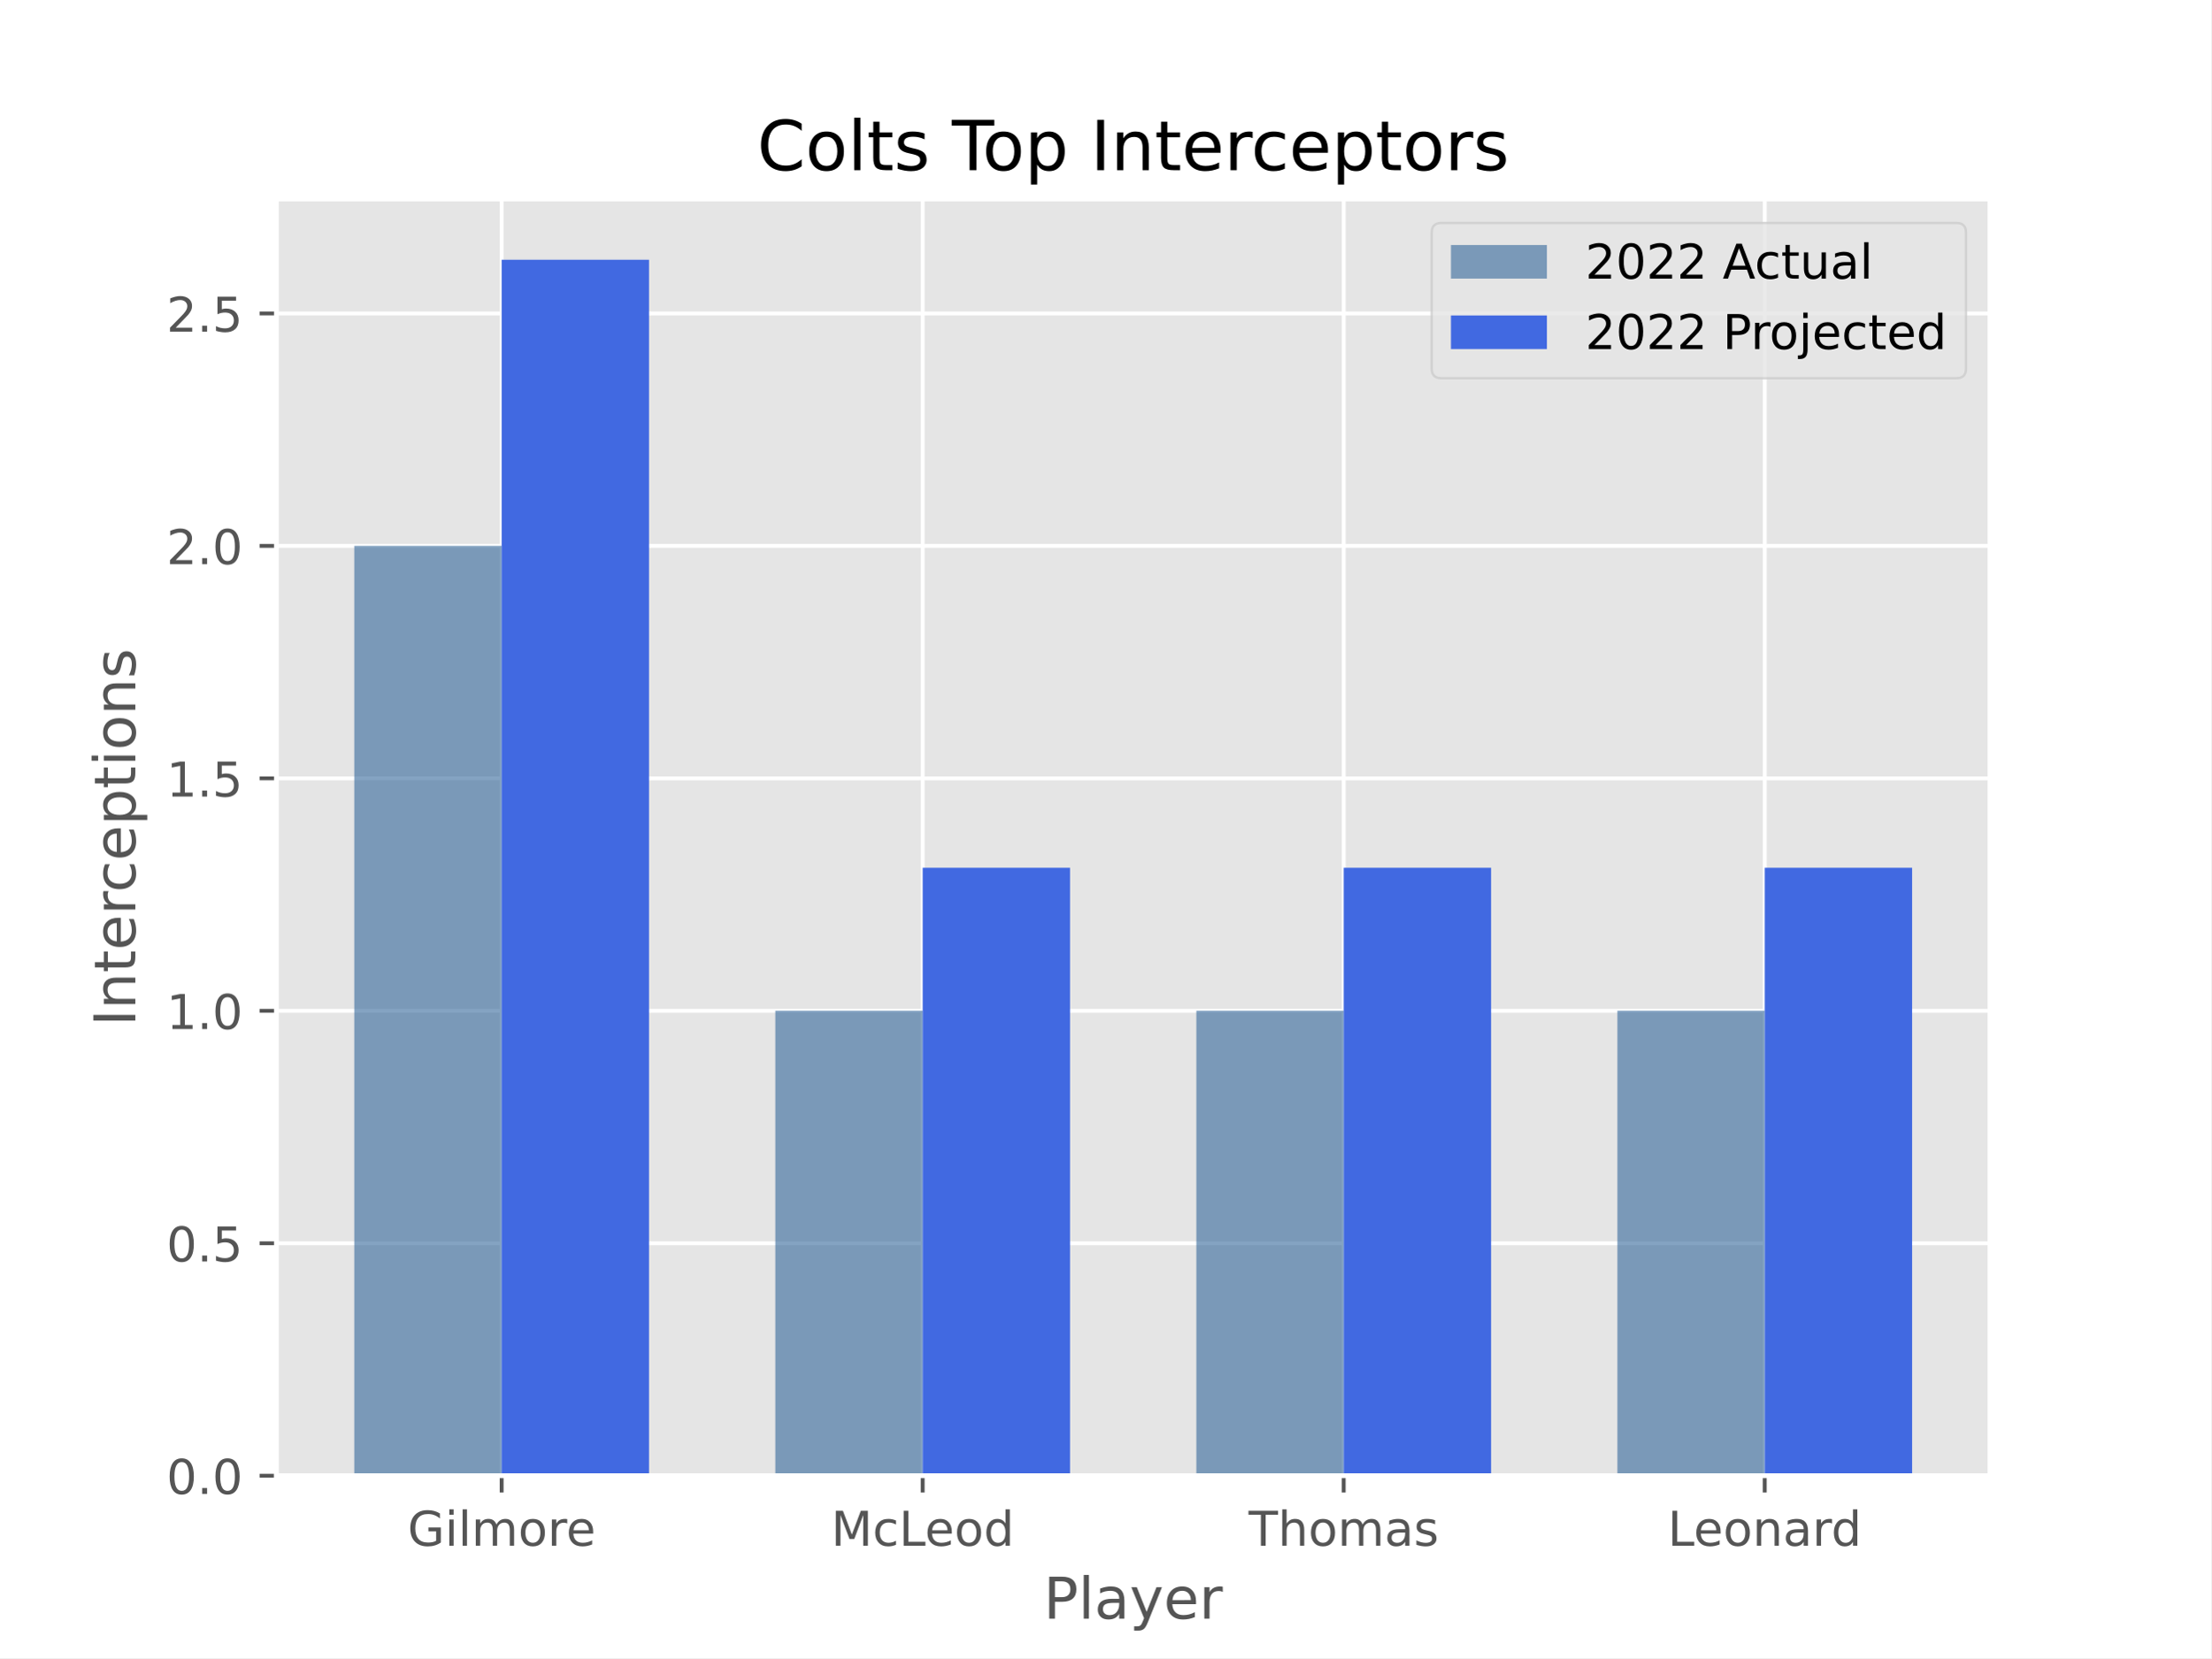
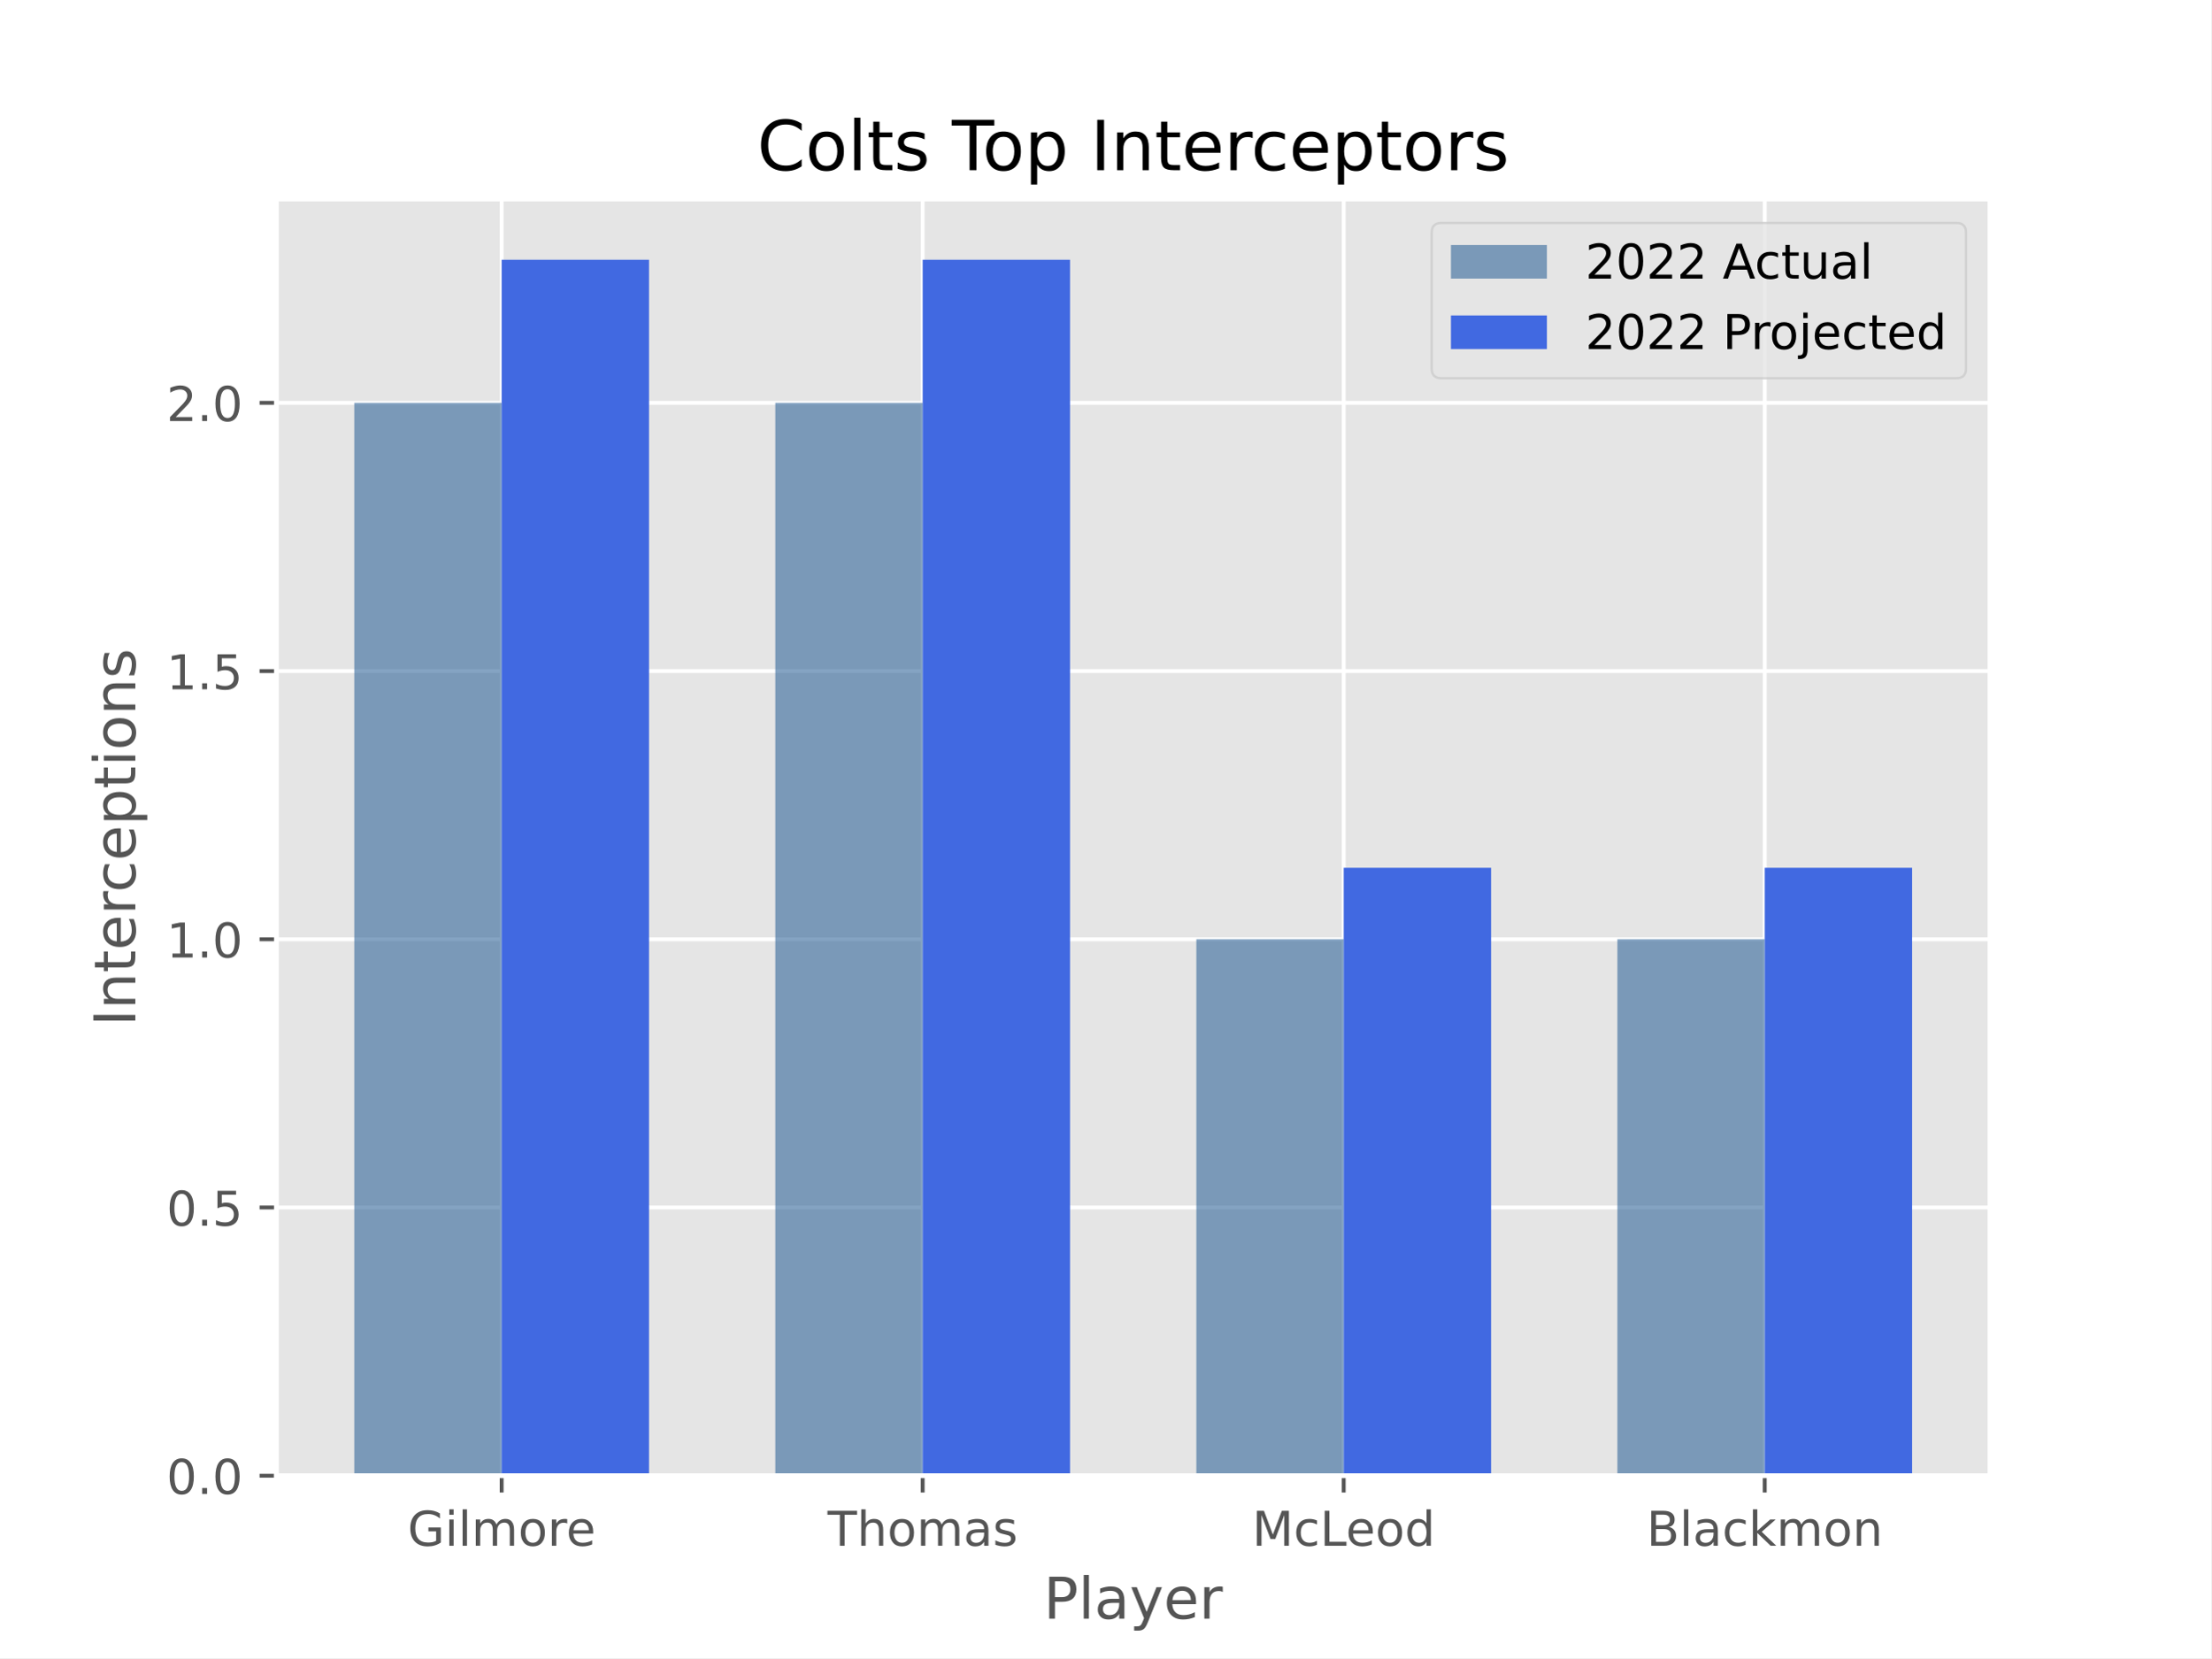
<svg xmlns="http://www.w3.org/2000/svg" xmlns:xlink="http://www.w3.org/1999/xlink" width="460.8pt" height="345.6pt" viewBox="0 0 460.8 345.6" version="1.1">
  <defs>
    <style type="text/css">*{stroke-linejoin: round; stroke-linecap: butt}</style>
  </defs>
  <g id="figure_1">
    <g id="patch_1">
      <path d="M 0 345.6  L 460.8 345.6  L 460.8 0  L 0 0  z " style="fill: #ffffff" />
    </g>
    <g id="axes_1">
      <g id="patch_2">
        <path d="M 57.6 307.584  L 414.72 307.584  L 414.72 41.472  L 57.6 41.472  z " style="fill: #e5e5e5" />
      </g>
      <g id="matplotlib.axis_1">
        <g id="xtick_1">
          <g id="line2d_1">
-             <path d="M 104.543 307.584  L 104.543 41.472  " clip-path="url(#p2efad06b96)" style="fill: none; stroke: #ffffff; stroke-width: 0.8; stroke-linecap: square" />
+             <path d="M 104.543 307.584  L 104.543 41.472  " clip-path="url(#p5dd886146f)" style="fill: none; stroke: #ffffff; stroke-width: 0.8; stroke-linecap: square" />
          </g>
          <g id="line2d_2">
            <defs>
-               <path id="ma1d57f09ca" d="M 0 0  L 0 3.5  " style="stroke: #555555; stroke-width: 0.8" />
-             </defs>
-             <g>
-               <use xlink:href="#ma1d57f09ca" x="104.543" y="307.584" style="fill: #555555; stroke: #555555; stroke-width: 0.8" />
+               <path id="md50da4acad" d="M 0 0  L 0 3.5  " style="stroke: #555555; stroke-width: 0.8" />
+             </defs>
+             <g>
+               <use xlink:href="#md50da4acad" x="104.543" y="307.584" style="fill: #555555; stroke: #555555; stroke-width: 0.8" />
            </g>
          </g>
          <g id="text_1">
            <g style="fill: #555555" transform="translate(84.94173 322.1824) scale(0.1 -0.1)">
              <defs>
                <path id="DejaVuSans-47" d="M 3809 666  L 3809 1919  L 2778 1919  L 2778 2438  L 4434 2438  L 4434 434  Q 4069 175 3628 42  Q 3188 -91 2688 -91  Q 1594 -91 976 548  Q 359 1188 359 2328  Q 359 3472 976 4111  Q 1594 4750 2688 4750  Q 3144 4750 3555 4637  Q 3966 4525 4313 4306  L 4313 3634  Q 3963 3931 3569 4081  Q 3175 4231 2741 4231  Q 1884 4231 1454 3753  Q 1025 3275 1025 2328  Q 1025 1384 1454 906  Q 1884 428 2741 428  Q 3075 428 3337 486  Q 3600 544 3809 666  z " transform="scale(0.015625)" />
                <path id="DejaVuSans-69" d="M 603 3500  L 1178 3500  L 1178 0  L 603 0  L 603 3500  z M 603 4863  L 1178 4863  L 1178 4134  L 603 4134  L 603 4863  z " transform="scale(0.015625)" />
                <path id="DejaVuSans-6c" d="M 603 4863  L 1178 4863  L 1178 0  L 603 0  L 603 4863  z " transform="scale(0.015625)" />
                <path id="DejaVuSans-6d" d="M 3328 2828  Q 3544 3216 3844 3400  Q 4144 3584 4550 3584  Q 5097 3584 5394 3201  Q 5691 2819 5691 2113  L 5691 0  L 5113 0  L 5113 2094  Q 5113 2597 4934 2840  Q 4756 3084 4391 3084  Q 3944 3084 3684 2787  Q 3425 2491 3425 1978  L 3425 0  L 2847 0  L 2847 2094  Q 2847 2600 2669 2842  Q 2491 3084 2119 3084  Q 1678 3084 1418 2786  Q 1159 2488 1159 1978  L 1159 0  L 581 0  L 581 3500  L 1159 3500  L 1159 2956  Q 1356 3278 1631 3431  Q 1906 3584 2284 3584  Q 2666 3584 2933 3390  Q 3200 3197 3328 2828  z " transform="scale(0.015625)" />
                <path id="DejaVuSans-6f" d="M 1959 3097  Q 1497 3097 1228 2736  Q 959 2375 959 1747  Q 959 1119 1226 758  Q 1494 397 1959 397  Q 2419 397 2687 759  Q 2956 1122 2956 1747  Q 2956 2369 2687 2733  Q 2419 3097 1959 3097  z M 1959 3584  Q 2709 3584 3137 3096  Q 3566 2609 3566 1747  Q 3566 888 3137 398  Q 2709 -91 1959 -91  Q 1206 -91 779 398  Q 353 888 353 1747  Q 353 2609 779 3096  Q 1206 3584 1959 3584  z " transform="scale(0.015625)" />
                <path id="DejaVuSans-72" d="M 2631 2963  Q 2534 3019 2420 3045  Q 2306 3072 2169 3072  Q 1681 3072 1420 2755  Q 1159 2438 1159 1844  L 1159 0  L 581 0  L 581 3500  L 1159 3500  L 1159 2956  Q 1341 3275 1631 3429  Q 1922 3584 2338 3584  Q 2397 3584 2469 3576  Q 2541 3569 2628 3553  L 2631 2963  z " transform="scale(0.015625)" />
                <path id="DejaVuSans-65" d="M 3597 1894  L 3597 1613  L 953 1613  Q 991 1019 1311 708  Q 1631 397 2203 397  Q 2534 397 2845 478  Q 3156 559 3463 722  L 3463 178  Q 3153 47 2828 -22  Q 2503 -91 2169 -91  Q 1331 -91 842 396  Q 353 884 353 1716  Q 353 2575 817 3079  Q 1281 3584 2069 3584  Q 2775 3584 3186 3129  Q 3597 2675 3597 1894  z M 3022 2063  Q 3016 2534 2758 2815  Q 2500 3097 2075 3097  Q 1594 3097 1305 2825  Q 1016 2553 972 2059  L 3022 2063  z " transform="scale(0.015625)" />
              </defs>
              <use xlink:href="#DejaVuSans-47" />
              <use xlink:href="#DejaVuSans-69" x="77.49" />
              <use xlink:href="#DejaVuSans-6c" x="105.273" />
              <use xlink:href="#DejaVuSans-6d" x="133.057" />
              <use xlink:href="#DejaVuSans-6f" x="230.469" />
              <use xlink:href="#DejaVuSans-72" x="291.65" />
              <use xlink:href="#DejaVuSans-65" x="330.514" />
            </g>
          </g>
        </g>
        <g id="xtick_2">
          <g id="line2d_3">
-             <path d="M 192.288 307.584  L 192.288 41.472  " clip-path="url(#p2efad06b96)" style="fill: none; stroke: #ffffff; stroke-width: 0.8; stroke-linecap: square" />
+             <path d="M 192.288 307.584  L 192.288 41.472  " clip-path="url(#p5dd886146f)" style="fill: none; stroke: #ffffff; stroke-width: 0.8; stroke-linecap: square" />
          </g>
          <g id="line2d_4">
            <g>
-               <use xlink:href="#ma1d57f09ca" x="192.288" y="307.584" style="fill: #555555; stroke: #555555; stroke-width: 0.8" />
+               <use xlink:href="#md50da4acad" x="192.288" y="307.584" style="fill: #555555; stroke: #555555; stroke-width: 0.8" />
            </g>
          </g>
          <g id="text_2">
-             <g style="fill: #555555" transform="translate(173.2159 322.1824) scale(0.1 -0.1)">
+             <g style="fill: #555555" transform="translate(172.4667 322.1824) scale(0.1 -0.1)">
+               <defs>
+                 <path id="DejaVuSans-54" d="M -19 4666  L 3928 4666  L 3928 4134  L 2272 4134  L 2272 0  L 1638 0  L 1638 4134  L -19 4134  L -19 4666  z " transform="scale(0.015625)" />
+                 <path id="DejaVuSans-68" d="M 3513 2113  L 3513 0  L 2938 0  L 2938 2094  Q 2938 2591 2744 2837  Q 2550 3084 2163 3084  Q 1697 3084 1428 2787  Q 1159 2491 1159 1978  L 1159 0  L 581 0  L 581 4863  L 1159 4863  L 1159 2956  Q 1366 3272 1645 3428  Q 1925 3584 2291 3584  Q 2894 3584 3203 3211  Q 3513 2838 3513 2113  z " transform="scale(0.015625)" />
+                 <path id="DejaVuSans-61" d="M 2194 1759  Q 1497 1759 1228 1600  Q 959 1441 959 1056  Q 959 750 1161 570  Q 1363 391 1709 391  Q 2188 391 2477 730  Q 2766 1069 2766 1631  L 2766 1759  L 2194 1759  z M 3341 1997  L 3341 0  L 2766 0  L 2766 531  Q 2569 213 2275 61  Q 1981 -91 1556 -91  Q 1019 -91 701 211  Q 384 513 384 1019  Q 384 1609 779 1909  Q 1175 2209 1959 2209  L 2766 2209  L 2766 2266  Q 2766 2663 2505 2880  Q 2244 3097 1772 3097  Q 1472 3097 1187 3025  Q 903 2953 641 2809  L 641 3341  Q 956 3463 1253 3523  Q 1550 3584 1831 3584  Q 2591 3584 2966 3190  Q 3341 2797 3341 1997  z " transform="scale(0.015625)" />
+                 <path id="DejaVuSans-73" d="M 2834 3397  L 2834 2853  Q 2591 2978 2328 3040  Q 2066 3103 1784 3103  Q 1356 3103 1142 2972  Q 928 2841 928 2578  Q 928 2378 1081 2264  Q 1234 2150 1697 2047  L 1894 2003  Q 2506 1872 2764 1633  Q 3022 1394 3022 966  Q 3022 478 2636 193  Q 2250 -91 1575 -91  Q 1294 -91 989 -36  Q 684 19 347 128  L 347 722  Q 666 556 975 473  Q 1284 391 1588 391  Q 1994 391 2212 530  Q 2431 669 2431 922  Q 2431 1156 2273 1281  Q 2116 1406 1581 1522  L 1381 1569  Q 847 1681 609 1914  Q 372 2147 372 2553  Q 372 3047 722 3315  Q 1072 3584 1716 3584  Q 2034 3584 2315 3537  Q 2597 3491 2834 3397  z " transform="scale(0.015625)" />
+               </defs>
+               <use xlink:href="#DejaVuSans-54" />
+               <use xlink:href="#DejaVuSans-68" x="61.084" />
+               <use xlink:href="#DejaVuSans-6f" x="124.463" />
+               <use xlink:href="#DejaVuSans-6d" x="185.645" />
+               <use xlink:href="#DejaVuSans-61" x="283.057" />
+               <use xlink:href="#DejaVuSans-73" x="344.336" />
+             </g>
+           </g>
+         </g>
+         <g id="xtick_3">
+           <g id="line2d_5">
+             <path d="M 280.032 307.584  L 280.032 41.472  " clip-path="url(#p5dd886146f)" style="fill: none; stroke: #ffffff; stroke-width: 0.8; stroke-linecap: square" />
+           </g>
+           <g id="line2d_6">
+             <g>
+               <use xlink:href="#md50da4acad" x="280.032" y="307.584" style="fill: #555555; stroke: #555555; stroke-width: 0.8" />
+             </g>
+           </g>
+           <g id="text_3">
+             <g style="fill: #555555" transform="translate(260.9604 322.1824) scale(0.1 -0.1)">
              <defs>
                <path id="DejaVuSans-4d" d="M 628 4666  L 1569 4666  L 2759 1491  L 3956 4666  L 4897 4666  L 4897 0  L 4281 0  L 4281 4097  L 3078 897  L 2444 897  L 1241 4097  L 1241 0  L 628 0  L 628 4666  z " transform="scale(0.015625)" />
                <path id="DejaVuSans-63" d="M 3122 3366  L 3122 2828  Q 2878 2963 2633 3030  Q 2388 3097 2138 3097  Q 1578 3097 1268 2742  Q 959 2388 959 1747  Q 959 1106 1268 751  Q 1578 397 2138 397  Q 2388 397 2633 464  Q 2878 531 3122 666  L 3122 134  Q 2881 22 2623 -34  Q 2366 -91 2075 -91  Q 1284 -91 818 406  Q 353 903 353 1747  Q 353 2603 823 3093  Q 1294 3584 2113 3584  Q 2378 3584 2631 3529  Q 2884 3475 3122 3366  z " transform="scale(0.015625)" />
                <path id="DejaVuSans-4c" d="M 628 4666  L 1259 4666  L 1259 531  L 3531 531  L 3531 0  L 628 0  L 628 4666  z " transform="scale(0.015625)" />
                <path id="DejaVuSans-64" d="M 2906 2969  L 2906 4863  L 3481 4863  L 3481 0  L 2906 0  L 2906 525  Q 2725 213 2448 61  Q 2172 -91 1784 -91  Q 1150 -91 751 415  Q 353 922 353 1747  Q 353 2572 751 3078  Q 1150 3584 1784 3584  Q 2172 3584 2448 3432  Q 2725 3281 2906 2969  z M 947 1747  Q 947 1113 1208 752  Q 1469 391 1925 391  Q 2381 391 2643 752  Q 2906 1113 2906 1747  Q 2906 2381 2643 2742  Q 2381 3103 1925 3103  Q 1469 3103 1208 2742  Q 947 2381 947 1747  z " transform="scale(0.015625)" />
              </defs>
              <use xlink:href="#DejaVuSans-4d" />
              <use xlink:href="#DejaVuSans-63" x="86.279" />
              <use xlink:href="#DejaVuSans-4c" x="141.26" />
              <use xlink:href="#DejaVuSans-65" x="195.223" />
              <use xlink:href="#DejaVuSans-6f" x="256.746" />
              <use xlink:href="#DejaVuSans-64" x="317.928" />
            </g>
          </g>
        </g>
-         <g id="xtick_3">
-           <g id="line2d_5">
-             <path d="M 280.032 307.584  L 280.032 41.472  " clip-path="url(#p2efad06b96)" style="fill: none; stroke: #ffffff; stroke-width: 0.8; stroke-linecap: square" />
-           </g>
-           <g id="line2d_6">
-             <g>
-               <use xlink:href="#ma1d57f09ca" x="280.032" y="307.584" style="fill: #555555; stroke: #555555; stroke-width: 0.8" />
-             </g>
-           </g>
-           <g id="text_3">
-             <g style="fill: #555555" transform="translate(260.2111 322.1824) scale(0.1 -0.1)">
-               <defs>
-                 <path id="DejaVuSans-54" d="M -19 4666  L 3928 4666  L 3928 4134  L 2272 4134  L 2272 0  L 1638 0  L 1638 4134  L -19 4134  L -19 4666  z " transform="scale(0.015625)" />
-                 <path id="DejaVuSans-68" d="M 3513 2113  L 3513 0  L 2938 0  L 2938 2094  Q 2938 2591 2744 2837  Q 2550 3084 2163 3084  Q 1697 3084 1428 2787  Q 1159 2491 1159 1978  L 1159 0  L 581 0  L 581 4863  L 1159 4863  L 1159 2956  Q 1366 3272 1645 3428  Q 1925 3584 2291 3584  Q 2894 3584 3203 3211  Q 3513 2838 3513 2113  z " transform="scale(0.015625)" />
-                 <path id="DejaVuSans-61" d="M 2194 1759  Q 1497 1759 1228 1600  Q 959 1441 959 1056  Q 959 750 1161 570  Q 1363 391 1709 391  Q 2188 391 2477 730  Q 2766 1069 2766 1631  L 2766 1759  L 2194 1759  z M 3341 1997  L 3341 0  L 2766 0  L 2766 531  Q 2569 213 2275 61  Q 1981 -91 1556 -91  Q 1019 -91 701 211  Q 384 513 384 1019  Q 384 1609 779 1909  Q 1175 2209 1959 2209  L 2766 2209  L 2766 2266  Q 2766 2663 2505 2880  Q 2244 3097 1772 3097  Q 1472 3097 1187 3025  Q 903 2953 641 2809  L 641 3341  Q 956 3463 1253 3523  Q 1550 3584 1831 3584  Q 2591 3584 2966 3190  Q 3341 2797 3341 1997  z " transform="scale(0.015625)" />
-                 <path id="DejaVuSans-73" d="M 2834 3397  L 2834 2853  Q 2591 2978 2328 3040  Q 2066 3103 1784 3103  Q 1356 3103 1142 2972  Q 928 2841 928 2578  Q 928 2378 1081 2264  Q 1234 2150 1697 2047  L 1894 2003  Q 2506 1872 2764 1633  Q 3022 1394 3022 966  Q 3022 478 2636 193  Q 2250 -91 1575 -91  Q 1294 -91 989 -36  Q 684 19 347 128  L 347 722  Q 666 556 975 473  Q 1284 391 1588 391  Q 1994 391 2212 530  Q 2431 669 2431 922  Q 2431 1156 2273 1281  Q 2116 1406 1581 1522  L 1381 1569  Q 847 1681 609 1914  Q 372 2147 372 2553  Q 372 3047 722 3315  Q 1072 3584 1716 3584  Q 2034 3584 2315 3537  Q 2597 3491 2834 3397  z " transform="scale(0.015625)" />
-               </defs>
-               <use xlink:href="#DejaVuSans-54" />
-               <use xlink:href="#DejaVuSans-68" x="61.084" />
-               <use xlink:href="#DejaVuSans-6f" x="124.463" />
-               <use xlink:href="#DejaVuSans-6d" x="185.645" />
-               <use xlink:href="#DejaVuSans-61" x="283.057" />
-               <use xlink:href="#DejaVuSans-73" x="344.336" />
-             </g>
-           </g>
-         </g>
        <g id="xtick_4">
          <g id="line2d_7">
-             <path d="M 367.777 307.584  L 367.777 41.472  " clip-path="url(#p2efad06b96)" style="fill: none; stroke: #ffffff; stroke-width: 0.8; stroke-linecap: square" />
+             <path d="M 367.777 307.584  L 367.777 41.472  " clip-path="url(#p5dd886146f)" style="fill: none; stroke: #ffffff; stroke-width: 0.8; stroke-linecap: square" />
          </g>
          <g id="line2d_8">
            <g>
-               <use xlink:href="#ma1d57f09ca" x="367.777" y="307.584" style="fill: #555555; stroke: #555555; stroke-width: 0.8" />
+               <use xlink:href="#md50da4acad" x="367.777" y="307.584" style="fill: #555555; stroke: #555555; stroke-width: 0.8" />
            </g>
          </g>
          <g id="text_4">
-             <g style="fill: #555555" transform="translate(347.5673 322.1824) scale(0.1 -0.1)">
-               <defs>
+             <g style="fill: #555555" transform="translate(343.1501 322.1824) scale(0.1 -0.1)">
+               <defs>
+                 <path id="DejaVuSans-42" d="M 1259 2228  L 1259 519  L 2272 519  Q 2781 519 3026 730  Q 3272 941 3272 1375  Q 3272 1813 3026 2020  Q 2781 2228 2272 2228  L 1259 2228  z M 1259 4147  L 1259 2741  L 2194 2741  Q 2656 2741 2882 2914  Q 3109 3088 3109 3444  Q 3109 3797 2882 3972  Q 2656 4147 2194 4147  L 1259 4147  z M 628 4666  L 2241 4666  Q 2963 4666 3353 4366  Q 3744 4066 3744 3513  Q 3744 3084 3544 2831  Q 3344 2578 2956 2516  Q 3422 2416 3680 2098  Q 3938 1781 3938 1306  Q 3938 681 3513 340  Q 3088 0 2303 0  L 628 0  L 628 4666  z " transform="scale(0.015625)" />
+                 <path id="DejaVuSans-6b" d="M 581 4863  L 1159 4863  L 1159 1991  L 2875 3500  L 3609 3500  L 1753 1863  L 3688 0  L 2938 0  L 1159 1709  L 1159 0  L 581 0  L 581 4863  z " transform="scale(0.015625)" />
                <path id="DejaVuSans-6e" d="M 3513 2113  L 3513 0  L 2938 0  L 2938 2094  Q 2938 2591 2744 2837  Q 2550 3084 2163 3084  Q 1697 3084 1428 2787  Q 1159 2491 1159 1978  L 1159 0  L 581 0  L 581 3500  L 1159 3500  L 1159 2956  Q 1366 3272 1645 3428  Q 1925 3584 2291 3584  Q 2894 3584 3203 3211  Q 3513 2838 3513 2113  z " transform="scale(0.015625)" />
              </defs>
-               <use xlink:href="#DejaVuSans-4c" />
-               <use xlink:href="#DejaVuSans-65" x="53.963" />
-               <use xlink:href="#DejaVuSans-6f" x="115.486" />
-               <use xlink:href="#DejaVuSans-6e" x="176.668" />
-               <use xlink:href="#DejaVuSans-61" x="240.047" />
-               <use xlink:href="#DejaVuSans-72" x="301.326" />
-               <use xlink:href="#DejaVuSans-64" x="340.689" />
+               <use xlink:href="#DejaVuSans-42" />
+               <use xlink:href="#DejaVuSans-6c" x="68.604" />
+               <use xlink:href="#DejaVuSans-61" x="96.387" />
+               <use xlink:href="#DejaVuSans-63" x="157.666" />
+               <use xlink:href="#DejaVuSans-6b" x="212.646" />
+               <use xlink:href="#DejaVuSans-6d" x="270.557" />
+               <use xlink:href="#DejaVuSans-6f" x="367.969" />
+               <use xlink:href="#DejaVuSans-6e" x="429.15" />
            </g>
          </g>
        </g>
        <g id="text_5">
          <g style="fill: #555555" transform="translate(217.4888 337.3802) scale(0.12 -0.12)">
            <defs>
              <path id="DejaVuSans-50" d="M 1259 4147  L 1259 2394  L 2053 2394  Q 2494 2394 2734 2622  Q 2975 2850 2975 3272  Q 2975 3691 2734 3919  Q 2494 4147 2053 4147  L 1259 4147  z M 628 4666  L 2053 4666  Q 2838 4666 3239 4311  Q 3641 3956 3641 3272  Q 3641 2581 3239 2228  Q 2838 1875 2053 1875  L 1259 1875  L 1259 0  L 628 0  L 628 4666  z " transform="scale(0.015625)" />
              <path id="DejaVuSans-79" d="M 2059 -325  Q 1816 -950 1584 -1140  Q 1353 -1331 966 -1331  L 506 -1331  L 506 -850  L 844 -850  Q 1081 -850 1212 -737  Q 1344 -625 1503 -206  L 1606 56  L 191 3500  L 800 3500  L 1894 763  L 2988 3500  L 3597 3500  L 2059 -325  z " transform="scale(0.015625)" />
            </defs>
            <use xlink:href="#DejaVuSans-50" />
            <use xlink:href="#DejaVuSans-6c" x="60.303" />
            <use xlink:href="#DejaVuSans-61" x="88.086" />
            <use xlink:href="#DejaVuSans-79" x="149.365" />
            <use xlink:href="#DejaVuSans-65" x="208.545" />
            <use xlink:href="#DejaVuSans-72" x="270.068" />
          </g>
        </g>
      </g>
      <g id="matplotlib.axis_2">
        <g id="ytick_1">
          <g id="line2d_9">
-             <path d="M 57.6 307.584  L 414.72 307.584  " clip-path="url(#p2efad06b96)" style="fill: none; stroke: #ffffff; stroke-width: 0.8; stroke-linecap: square" />
+             <path d="M 57.6 307.584  L 414.72 307.584  " clip-path="url(#p5dd886146f)" style="fill: none; stroke: #ffffff; stroke-width: 0.8; stroke-linecap: square" />
          </g>
          <g id="line2d_10">
            <defs>
-               <path id="m8fef6a8c79" d="M 0 0  L -3.5 0  " style="stroke: #555555; stroke-width: 0.8" />
-             </defs>
-             <g>
-               <use xlink:href="#m8fef6a8c79" x="57.6" y="307.584" style="fill: #555555; stroke: #555555; stroke-width: 0.8" />
+               <path id="m1d2a10eb11" d="M 0 0  L -3.5 0  " style="stroke: #555555; stroke-width: 0.8" />
+             </defs>
+             <g>
+               <use xlink:href="#m1d2a10eb11" x="57.6" y="307.584" style="fill: #555555; stroke: #555555; stroke-width: 0.8" />
            </g>
          </g>
          <g id="text_6">
            <g style="fill: #555555" transform="translate(34.69687 311.3832) scale(0.1 -0.1)">
              <defs>
                <path id="DejaVuSans-30" d="M 2034 4250  Q 1547 4250 1301 3770  Q 1056 3291 1056 2328  Q 1056 1369 1301 889  Q 1547 409 2034 409  Q 2525 409 2770 889  Q 3016 1369 3016 2328  Q 3016 3291 2770 3770  Q 2525 4250 2034 4250  z M 2034 4750  Q 2819 4750 3233 4129  Q 3647 3509 3647 2328  Q 3647 1150 3233 529  Q 2819 -91 2034 -91  Q 1250 -91 836 529  Q 422 1150 422 2328  Q 422 3509 836 4129  Q 1250 4750 2034 4750  z " transform="scale(0.015625)" />
                <path id="DejaVuSans-2e" d="M 684 794  L 1344 794  L 1344 0  L 684 0  L 684 794  z " transform="scale(0.015625)" />
              </defs>
              <use xlink:href="#DejaVuSans-30" />
              <use xlink:href="#DejaVuSans-2e" x="63.623" />
              <use xlink:href="#DejaVuSans-30" x="95.41" />
            </g>
          </g>
        </g>
        <g id="ytick_2">
          <g id="line2d_11">
-             <path d="M 57.6 259.132  L 414.72 259.132  " clip-path="url(#p2efad06b96)" style="fill: none; stroke: #ffffff; stroke-width: 0.8; stroke-linecap: square" />
+             <path d="M 57.6 251.678  L 414.72 251.678  " clip-path="url(#p5dd886146f)" style="fill: none; stroke: #ffffff; stroke-width: 0.8; stroke-linecap: square" />
          </g>
          <g id="line2d_12">
            <g>
-               <use xlink:href="#m8fef6a8c79" x="57.6" y="259.132" style="fill: #555555; stroke: #555555; stroke-width: 0.8" />
+               <use xlink:href="#m1d2a10eb11" x="57.6" y="251.678" style="fill: #555555; stroke: #555555; stroke-width: 0.8" />
            </g>
          </g>
          <g id="text_7">
-             <g style="fill: #555555" transform="translate(34.69687 262.9315) scale(0.1 -0.1)">
+             <g style="fill: #555555" transform="translate(34.69687 255.4773) scale(0.1 -0.1)">
              <defs>
                <path id="DejaVuSans-35" d="M 691 4666  L 3169 4666  L 3169 4134  L 1269 4134  L 1269 2991  Q 1406 3038 1543 3061  Q 1681 3084 1819 3084  Q 2600 3084 3056 2656  Q 3513 2228 3513 1497  Q 3513 744 3044 326  Q 2575 -91 1722 -91  Q 1428 -91 1123 -41  Q 819 9 494 109  L 494 744  Q 775 591 1075 516  Q 1375 441 1709 441  Q 2250 441 2565 725  Q 2881 1009 2881 1497  Q 2881 1984 2565 2268  Q 2250 2553 1709 2553  Q 1456 2553 1204 2497  Q 953 2441 691 2322  L 691 4666  z " transform="scale(0.015625)" />
              </defs>
              <use xlink:href="#DejaVuSans-30" />
              <use xlink:href="#DejaVuSans-2e" x="63.623" />
              <use xlink:href="#DejaVuSans-35" x="95.41" />
            </g>
          </g>
        </g>
        <g id="ytick_3">
          <g id="line2d_13">
-             <path d="M 57.6 210.68  L 414.72 210.68  " clip-path="url(#p2efad06b96)" style="fill: none; stroke: #ffffff; stroke-width: 0.8; stroke-linecap: square" />
+             <path d="M 57.6 195.772  L 414.72 195.772  " clip-path="url(#p5dd886146f)" style="fill: none; stroke: #ffffff; stroke-width: 0.8; stroke-linecap: square" />
          </g>
          <g id="line2d_14">
            <g>
-               <use xlink:href="#m8fef6a8c79" x="57.6" y="210.68" style="fill: #555555; stroke: #555555; stroke-width: 0.8" />
+               <use xlink:href="#m1d2a10eb11" x="57.6" y="195.772" style="fill: #555555; stroke: #555555; stroke-width: 0.8" />
            </g>
          </g>
          <g id="text_8">
-             <g style="fill: #555555" transform="translate(34.69687 214.4797) scale(0.1 -0.1)">
+             <g style="fill: #555555" transform="translate(34.69687 199.5715) scale(0.1 -0.1)">
              <defs>
                <path id="DejaVuSans-31" d="M 794 531  L 1825 531  L 1825 4091  L 703 3866  L 703 4441  L 1819 4666  L 2450 4666  L 2450 531  L 3481 531  L 3481 0  L 794 0  L 794 531  z " transform="scale(0.015625)" />
              </defs>
              <use xlink:href="#DejaVuSans-31" />
              <use xlink:href="#DejaVuSans-2e" x="63.623" />
              <use xlink:href="#DejaVuSans-30" x="95.41" />
            </g>
          </g>
        </g>
        <g id="ytick_4">
          <g id="line2d_15">
-             <path d="M 57.6 162.229  L 414.72 162.229  " clip-path="url(#p2efad06b96)" style="fill: none; stroke: #ffffff; stroke-width: 0.8; stroke-linecap: square" />
+             <path d="M 57.6 139.866  L 414.72 139.866  " clip-path="url(#p5dd886146f)" style="fill: none; stroke: #ffffff; stroke-width: 0.8; stroke-linecap: square" />
          </g>
          <g id="line2d_16">
            <g>
-               <use xlink:href="#m8fef6a8c79" x="57.6" y="162.229" style="fill: #555555; stroke: #555555; stroke-width: 0.8" />
+               <use xlink:href="#m1d2a10eb11" x="57.6" y="139.866" style="fill: #555555; stroke: #555555; stroke-width: 0.8" />
            </g>
          </g>
          <g id="text_9">
-             <g style="fill: #555555" transform="translate(34.69687 166.0279) scale(0.1 -0.1)">
+             <g style="fill: #555555" transform="translate(34.69687 143.6656) scale(0.1 -0.1)">
              <use xlink:href="#DejaVuSans-31" />
              <use xlink:href="#DejaVuSans-2e" x="63.623" />
              <use xlink:href="#DejaVuSans-35" x="95.41" />
            </g>
          </g>
        </g>
        <g id="ytick_5">
          <g id="line2d_17">
-             <path d="M 57.6 113.777  L 414.72 113.777  " clip-path="url(#p2efad06b96)" style="fill: none; stroke: #ffffff; stroke-width: 0.8; stroke-linecap: square" />
+             <path d="M 57.6 83.96  L 414.72 83.96  " clip-path="url(#p5dd886146f)" style="fill: none; stroke: #ffffff; stroke-width: 0.8; stroke-linecap: square" />
          </g>
          <g id="line2d_18">
            <g>
-               <use xlink:href="#m8fef6a8c79" x="57.6" y="113.777" style="fill: #555555; stroke: #555555; stroke-width: 0.8" />
+               <use xlink:href="#m1d2a10eb11" x="57.6" y="83.96" style="fill: #555555; stroke: #555555; stroke-width: 0.8" />
            </g>
          </g>
          <g id="text_10">
-             <g style="fill: #555555" transform="translate(34.69687 117.5762) scale(0.1 -0.1)">
+             <g style="fill: #555555" transform="translate(34.69687 87.75969) scale(0.1 -0.1)">
              <defs>
                <path id="DejaVuSans-32" d="M 1228 531  L 3431 531  L 3431 0  L 469 0  L 469 531  Q 828 903 1448 1529  Q 2069 2156 2228 2338  Q 2531 2678 2651 2914  Q 2772 3150 2772 3378  Q 2772 3750 2511 3984  Q 2250 4219 1831 4219  Q 1534 4219 1204 4116  Q 875 4013 500 3803  L 500 4441  Q 881 4594 1212 4672  Q 1544 4750 1819 4750  Q 2544 4750 2975 4387  Q 3406 4025 3406 3419  Q 3406 3131 3298 2873  Q 3191 2616 2906 2266  Q 2828 2175 2409 1742  Q 1991 1309 1228 531  z " transform="scale(0.015625)" />
              </defs>
              <use xlink:href="#DejaVuSans-32" />
              <use xlink:href="#DejaVuSans-2e" x="63.623" />
              <use xlink:href="#DejaVuSans-30" x="95.41" />
            </g>
          </g>
        </g>
-         <g id="ytick_6">
-           <g id="line2d_19">
-             <path d="M 57.6 65.325  L 414.72 65.325  " clip-path="url(#p2efad06b96)" style="fill: none; stroke: #ffffff; stroke-width: 0.8; stroke-linecap: square" />
-           </g>
-           <g id="line2d_20">
-             <g>
-               <use xlink:href="#m8fef6a8c79" x="57.6" y="65.325" style="fill: #555555; stroke: #555555; stroke-width: 0.8" />
-             </g>
-           </g>
-           <g id="text_11">
-             <g style="fill: #555555" transform="translate(34.69687 69.1244) scale(0.1 -0.1)">
-               <use xlink:href="#DejaVuSans-32" />
-               <use xlink:href="#DejaVuSans-2e" x="63.623" />
-               <use xlink:href="#DejaVuSans-35" x="95.41" />
-             </g>
-           </g>
-         </g>
-         <g id="text_12">
+         <g id="text_11">
          <g style="fill: #555555" transform="translate(28.20125 213.8946) rotate(-90) scale(0.12 -0.12)">
            <defs>
              <path id="DejaVuSans-49" d="M 628 4666  L 1259 4666  L 1259 0  L 628 0  L 628 4666  z " transform="scale(0.015625)" />
              <path id="DejaVuSans-74" d="M 1172 4494  L 1172 3500  L 2356 3500  L 2356 3053  L 1172 3053  L 1172 1153  Q 1172 725 1289 603  Q 1406 481 1766 481  L 2356 481  L 2356 0  L 1766 0  Q 1100 0 847 248  Q 594 497 594 1153  L 594 3053  L 172 3053  L 172 3500  L 594 3500  L 594 4494  L 1172 4494  z " transform="scale(0.015625)" />
              <path id="DejaVuSans-70" d="M 1159 525  L 1159 -1331  L 581 -1331  L 581 3500  L 1159 3500  L 1159 2969  Q 1341 3281 1617 3432  Q 1894 3584 2278 3584  Q 2916 3584 3314 3078  Q 3713 2572 3713 1747  Q 3713 922 3314 415  Q 2916 -91 2278 -91  Q 1894 -91 1617 61  Q 1341 213 1159 525  z M 3116 1747  Q 3116 2381 2855 2742  Q 2594 3103 2138 3103  Q 1681 3103 1420 2742  Q 1159 2381 1159 1747  Q 1159 1113 1420 752  Q 1681 391 2138 391  Q 2594 391 2855 752  Q 3116 1113 3116 1747  z " transform="scale(0.015625)" />
            </defs>
            <use xlink:href="#DejaVuSans-49" />
            <use xlink:href="#DejaVuSans-6e" x="29.492" />
            <use xlink:href="#DejaVuSans-74" x="92.871" />
            <use xlink:href="#DejaVuSans-65" x="132.08" />
            <use xlink:href="#DejaVuSans-72" x="193.604" />
            <use xlink:href="#DejaVuSans-63" x="232.467" />
            <use xlink:href="#DejaVuSans-65" x="287.447" />
            <use xlink:href="#DejaVuSans-70" x="348.971" />
            <use xlink:href="#DejaVuSans-74" x="412.447" />
            <use xlink:href="#DejaVuSans-69" x="451.656" />
            <use xlink:href="#DejaVuSans-6f" x="479.439" />
            <use xlink:href="#DejaVuSans-6e" x="540.621" />
            <use xlink:href="#DejaVuSans-73" x="604" />
          </g>
        </g>
      </g>
      <g id="patch_3">
-         <path d="M 73.833 307.584  L 104.543 307.584  L 104.543 113.777  L 73.833 113.777  z " clip-path="url(#p2efad06b96)" style="fill: #336699; fill-opacity: 0.6" />
+         <path d="M 73.833 307.584  L 104.543 307.584  L 104.543 83.96  L 73.833 83.96  z " clip-path="url(#p5dd886146f)" style="fill: #336699; fill-opacity: 0.6" />
      </g>
      <g id="patch_4">
-         <path d="M 161.577 307.584  L 192.288 307.584  L 192.288 210.68  L 161.577 210.68  z " clip-path="url(#p2efad06b96)" style="fill: #336699; fill-opacity: 0.6" />
+         <path d="M 161.577 307.584  L 192.288 307.584  L 192.288 83.96  L 161.577 83.96  z " clip-path="url(#p5dd886146f)" style="fill: #336699; fill-opacity: 0.6" />
      </g>
      <g id="patch_5">
-         <path d="M 249.322 307.584  L 280.032 307.584  L 280.032 210.68  L 249.322 210.68  z " clip-path="url(#p2efad06b96)" style="fill: #336699; fill-opacity: 0.6" />
+         <path d="M 249.322 307.584  L 280.032 307.584  L 280.032 195.772  L 249.322 195.772  z " clip-path="url(#p5dd886146f)" style="fill: #336699; fill-opacity: 0.6" />
      </g>
      <g id="patch_6">
-         <path d="M 337.066 307.584  L 367.777 307.584  L 367.777 210.68  L 337.066 210.68  z " clip-path="url(#p2efad06b96)" style="fill: #336699; fill-opacity: 0.6" />
+         <path d="M 337.066 307.584  L 367.777 307.584  L 367.777 195.772  L 337.066 195.772  z " clip-path="url(#p5dd886146f)" style="fill: #336699; fill-opacity: 0.6" />
      </g>
      <g id="patch_7">
-         <path d="M 104.543 307.584  L 135.254 307.584  L 135.254 54.144  L 104.543 54.144  z " clip-path="url(#p2efad06b96)" style="fill: #4169e1" />
+         <path d="M 104.543 307.584  L 135.254 307.584  L 135.254 54.144  L 104.543 54.144  z " clip-path="url(#p5dd886146f)" style="fill: #4169e1" />
      </g>
      <g id="patch_8">
-         <path d="M 192.288 307.584  L 222.998 307.584  L 222.998 180.864  L 192.288 180.864  z " clip-path="url(#p2efad06b96)" style="fill: #4169e1" />
+         <path d="M 192.288 307.584  L 222.998 307.584  L 222.998 54.144  L 192.288 54.144  z " clip-path="url(#p5dd886146f)" style="fill: #4169e1" />
      </g>
      <g id="patch_9">
-         <path d="M 280.032 307.584  L 310.743 307.584  L 310.743 180.864  L 280.032 180.864  z " clip-path="url(#p2efad06b96)" style="fill: #4169e1" />
+         <path d="M 280.032 307.584  L 310.743 307.584  L 310.743 180.864  L 280.032 180.864  z " clip-path="url(#p5dd886146f)" style="fill: #4169e1" />
      </g>
      <g id="patch_10">
-         <path d="M 367.777 307.584  L 398.487 307.584  L 398.487 180.864  L 367.777 180.864  z " clip-path="url(#p2efad06b96)" style="fill: #4169e1" />
+         <path d="M 367.777 307.584  L 398.487 307.584  L 398.487 180.864  L 367.777 180.864  z " clip-path="url(#p5dd886146f)" style="fill: #4169e1" />
      </g>
      <g id="patch_11">
        <path d="M 57.6 307.584  L 57.6 41.472  " style="fill: none; stroke: #ffffff; stroke-linejoin: miter; stroke-linecap: square" />
      </g>
      <g id="patch_12">
        <path d="M 414.72 307.584  L 414.72 41.472  " style="fill: none; stroke: #ffffff; stroke-linejoin: miter; stroke-linecap: square" />
      </g>
      <g id="patch_13">
        <path d="M 57.6 307.584  L 414.72 307.584  " style="fill: none; stroke: #ffffff; stroke-linejoin: miter; stroke-linecap: square" />
      </g>
      <g id="patch_14">
        <path d="M 57.6 41.472  L 414.72 41.472  " style="fill: none; stroke: #ffffff; stroke-linejoin: miter; stroke-linecap: square" />
      </g>
-       <g id="text_13">
+       <g id="text_12">
        <g transform="translate(157.7902 35.472) scale(0.144 -0.144)">
          <defs>
            <path id="DejaVuSans-43" d="M 4122 4306  L 4122 3641  Q 3803 3938 3442 4084  Q 3081 4231 2675 4231  Q 1875 4231 1450 3742  Q 1025 3253 1025 2328  Q 1025 1406 1450 917  Q 1875 428 2675 428  Q 3081 428 3442 575  Q 3803 722 4122 1019  L 4122 359  Q 3791 134 3420 21  Q 3050 -91 2638 -91  Q 1578 -91 968 557  Q 359 1206 359 2328  Q 359 3453 968 4101  Q 1578 4750 2638 4750  Q 3056 4750 3426 4639  Q 3797 4528 4122 4306  z " transform="scale(0.015625)" />
            <path id="DejaVuSans-20" transform="scale(0.015625)" />
          </defs>
          <use xlink:href="#DejaVuSans-43" />
          <use xlink:href="#DejaVuSans-6f" x="69.824" />
          <use xlink:href="#DejaVuSans-6c" x="131.006" />
          <use xlink:href="#DejaVuSans-74" x="158.789" />
          <use xlink:href="#DejaVuSans-73" x="197.998" />
          <use xlink:href="#DejaVuSans-20" x="250.098" />
          <use xlink:href="#DejaVuSans-54" x="281.885" />
          <use xlink:href="#DejaVuSans-6f" x="325.969" />
          <use xlink:href="#DejaVuSans-70" x="387.15" />
          <use xlink:href="#DejaVuSans-20" x="450.627" />
          <use xlink:href="#DejaVuSans-49" x="482.414" />
          <use xlink:href="#DejaVuSans-6e" x="511.906" />
          <use xlink:href="#DejaVuSans-74" x="575.285" />
          <use xlink:href="#DejaVuSans-65" x="614.494" />
          <use xlink:href="#DejaVuSans-72" x="676.018" />
          <use xlink:href="#DejaVuSans-63" x="714.881" />
          <use xlink:href="#DejaVuSans-65" x="769.861" />
          <use xlink:href="#DejaVuSans-70" x="831.385" />
          <use xlink:href="#DejaVuSans-74" x="894.861" />
          <use xlink:href="#DejaVuSans-6f" x="934.07" />
          <use xlink:href="#DejaVuSans-72" x="995.252" />
          <use xlink:href="#DejaVuSans-73" x="1036.365" />
        </g>
      </g>
      <g id="legend_1">
        <g id="patch_15">
          <path d="M 300.381 78.828  L 407.72 78.828  Q 409.72 78.828 409.72 76.828  L 409.72 48.472  Q 409.72 46.472 407.72 46.472  L 300.381 46.472  Q 298.381 46.472 298.381 48.472  L 298.381 76.828  Q 298.381 78.828 300.381 78.828  z " style="fill: #e5e5e5; opacity: 0.8; stroke: #cccccc; stroke-width: 0.5; stroke-linejoin: miter" />
        </g>
        <g id="patch_16">
          <path d="M 302.381 58.07  L 322.381 58.07  L 322.381 51.07  L 302.381 51.07  z " style="fill: #336699; fill-opacity: 0.6" />
        </g>
-         <g id="text_14">
+         <g id="text_13">
          <g transform="translate(330.3809 58.07044) scale(0.1 -0.1)">
            <defs>
              <path id="DejaVuSans-41" d="M 2188 4044  L 1331 1722  L 3047 1722  L 2188 4044  z M 1831 4666  L 2547 4666  L 4325 0  L 3669 0  L 3244 1197  L 1141 1197  L 716 0  L 50 0  L 1831 4666  z " transform="scale(0.015625)" />
              <path id="DejaVuSans-75" d="M 544 1381  L 544 3500  L 1119 3500  L 1119 1403  Q 1119 906 1312 657  Q 1506 409 1894 409  Q 2359 409 2629 706  Q 2900 1003 2900 1516  L 2900 3500  L 3475 3500  L 3475 0  L 2900 0  L 2900 538  Q 2691 219 2414 64  Q 2138 -91 1772 -91  Q 1169 -91 856 284  Q 544 659 544 1381  z M 1991 3584  L 1991 3584  z " transform="scale(0.015625)" />
            </defs>
            <use xlink:href="#DejaVuSans-32" />
            <use xlink:href="#DejaVuSans-30" x="63.623" />
            <use xlink:href="#DejaVuSans-32" x="127.246" />
            <use xlink:href="#DejaVuSans-32" x="190.869" />
            <use xlink:href="#DejaVuSans-20" x="254.492" />
            <use xlink:href="#DejaVuSans-41" x="286.279" />
            <use xlink:href="#DejaVuSans-63" x="352.938" />
            <use xlink:href="#DejaVuSans-74" x="407.918" />
            <use xlink:href="#DejaVuSans-75" x="447.127" />
            <use xlink:href="#DejaVuSans-61" x="510.506" />
            <use xlink:href="#DejaVuSans-6c" x="571.785" />
          </g>
        </g>
        <g id="patch_17">
          <path d="M 302.381 72.749  L 322.381 72.749  L 322.381 65.749  L 302.381 65.749  z " style="fill: #4169e1" />
        </g>
-         <g id="text_15">
+         <g id="text_14">
          <g transform="translate(330.3809 72.74856) scale(0.1 -0.1)">
            <defs>
              <path id="DejaVuSans-6a" d="M 603 3500  L 1178 3500  L 1178 -63  Q 1178 -731 923 -1031  Q 669 -1331 103 -1331  L -116 -1331  L -116 -844  L 38 -844  Q 366 -844 484 -692  Q 603 -541 603 -63  L 603 3500  z M 603 4863  L 1178 4863  L 1178 4134  L 603 4134  L 603 4863  z " transform="scale(0.015625)" />
            </defs>
            <use xlink:href="#DejaVuSans-32" />
            <use xlink:href="#DejaVuSans-30" x="63.623" />
            <use xlink:href="#DejaVuSans-32" x="127.246" />
            <use xlink:href="#DejaVuSans-32" x="190.869" />
            <use xlink:href="#DejaVuSans-20" x="254.492" />
            <use xlink:href="#DejaVuSans-50" x="286.279" />
            <use xlink:href="#DejaVuSans-72" x="344.832" />
            <use xlink:href="#DejaVuSans-6f" x="383.695" />
            <use xlink:href="#DejaVuSans-6a" x="444.877" />
            <use xlink:href="#DejaVuSans-65" x="472.66" />
            <use xlink:href="#DejaVuSans-63" x="534.184" />
            <use xlink:href="#DejaVuSans-74" x="589.164" />
            <use xlink:href="#DejaVuSans-65" x="628.373" />
            <use xlink:href="#DejaVuSans-64" x="689.896" />
          </g>
        </g>
      </g>
    </g>
  </g>
  <defs>
-     <clipPath id="p2efad06b96">
+     <clipPath id="p5dd886146f">
      <rect x="57.6" y="41.472" width="357.12" height="266.112" />
    </clipPath>
  </defs>
</svg>
